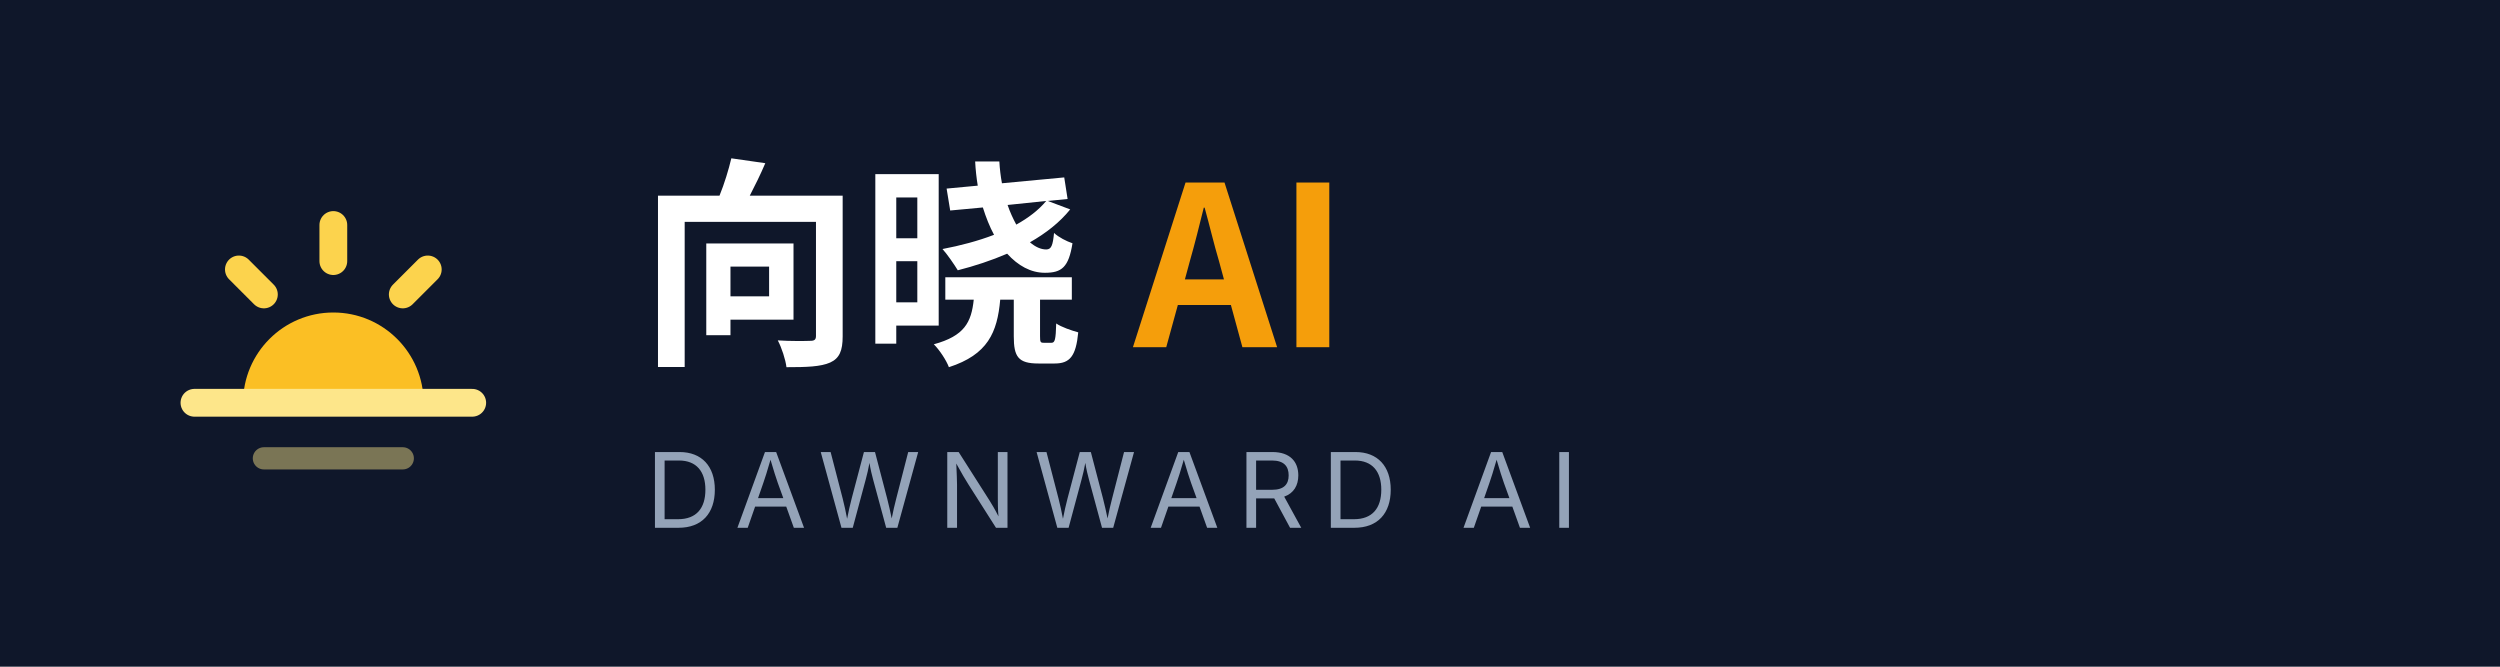
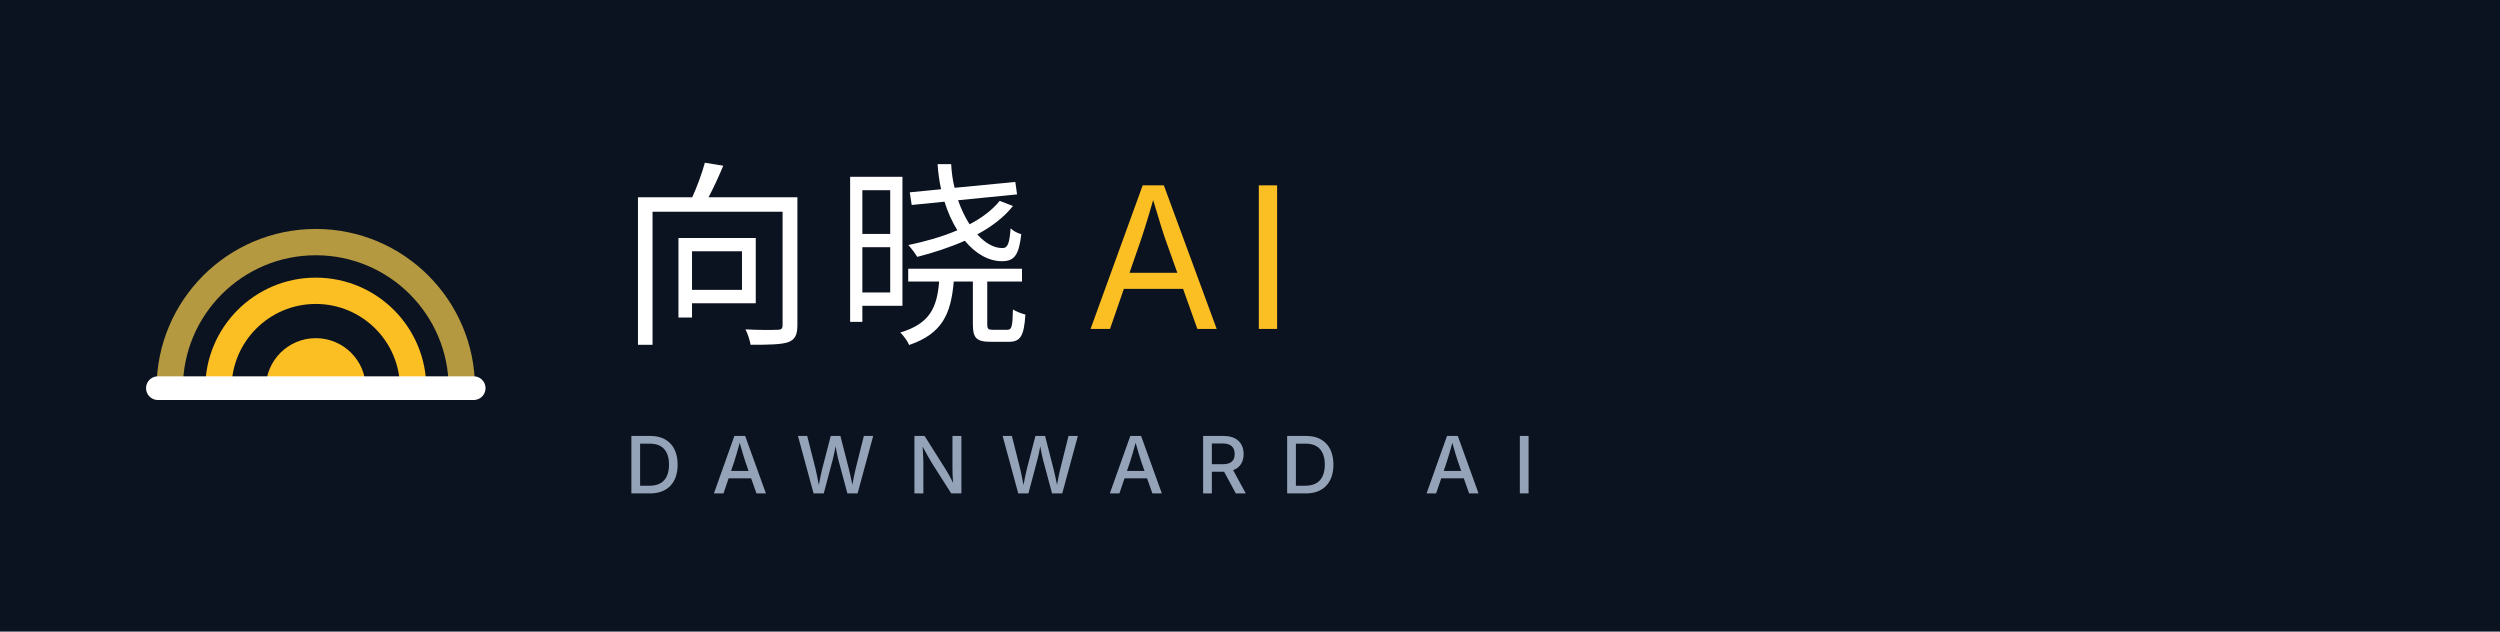
- <svg xmlns="http://www.w3.org/2000/svg" viewBox="0 0 360 96" width="360" height="96">
-   <rect width="360" height="96" fill="#0f172a" />
+ <svg xmlns="http://www.w3.org/2000/svg" viewBox="0 0 380 96" width="380" height="96">
+   <rect width="380" height="96" fill="#0b1220" />
  <g transform="translate(16 16) scale(2)">
-     <rect width="32" height="32" rx="7" fill="#0f172a" />
-     <path d="M9.5 21a6.5 6.5 0 0 1 13 0z" fill="#fbbf24" />
-     <path d="M16 8.2v2.6M9.2 11.4l1.8 1.8M22.8 11.4l-1.8 1.8" fill="none" stroke="#fcd34d" stroke-width="2" stroke-linecap="round" />
-     <path d="M6 21h20" fill="none" stroke="#fde68a" stroke-width="2" stroke-linecap="round" />
-     <path d="M11 25h10" fill="none" stroke="#fde68a" stroke-width="1.6" stroke-linecap="round" opacity=".45" />
+     <rect width="32" height="32" rx="7" fill="#0b1220" />
+     <path d="M12.2 21.5a3.8 3.8 0 0 1 7.6 0z" fill="#fbbf24" />
+     <path d="M8.6 21.5a7.4 7.4 0 0 1 14.8 0" fill="none" stroke="#fbbf24" stroke-width="2" />
+     <path d="M4.9 21.5a11.1 11.1 0 0 1 22.2 0" fill="none" stroke="#fcd34d" stroke-width="2" opacity=".7" />
+     <path d="M4 21.5h24" stroke="#ffffff" stroke-width="1.8" stroke-linecap="round" />
  </g>
-   <text x="92" y="50" font-family="'Noto Sans SC','Noto Sans CJK SC','PingFang SC','Microsoft YaHei',sans-serif" font-size="32" font-weight="700" fill="#ffffff">向晓 <tspan fill="#f59e0b">AI</tspan>
+   <text x="94" y="50" font-family="'Noto Sans SC','Noto Sans CJK SC','PingFang SC','Microsoft YaHei',sans-serif" font-size="30" font-weight="500" letter-spacing="3" fill="#ffffff">向晓<tspan dx="8" font-family="Inter,'Helvetica Neue',Arial,sans-serif" font-weight="400" fill="#fbbf24">AI</tspan>
  </text>
-   <text x="93" y="76" font-family="Inter,'Helvetica Neue',Arial,sans-serif" font-size="15" letter-spacing="2.5" fill="#94a3b8">DAWNWARD AI</text>
+   <text x="95" y="75" font-family="Inter,'Helvetica Neue',Arial,sans-serif" font-size="12" font-weight="500" letter-spacing="5" fill="#94a3b8">DAWNWARD  AI</text>
</svg>
